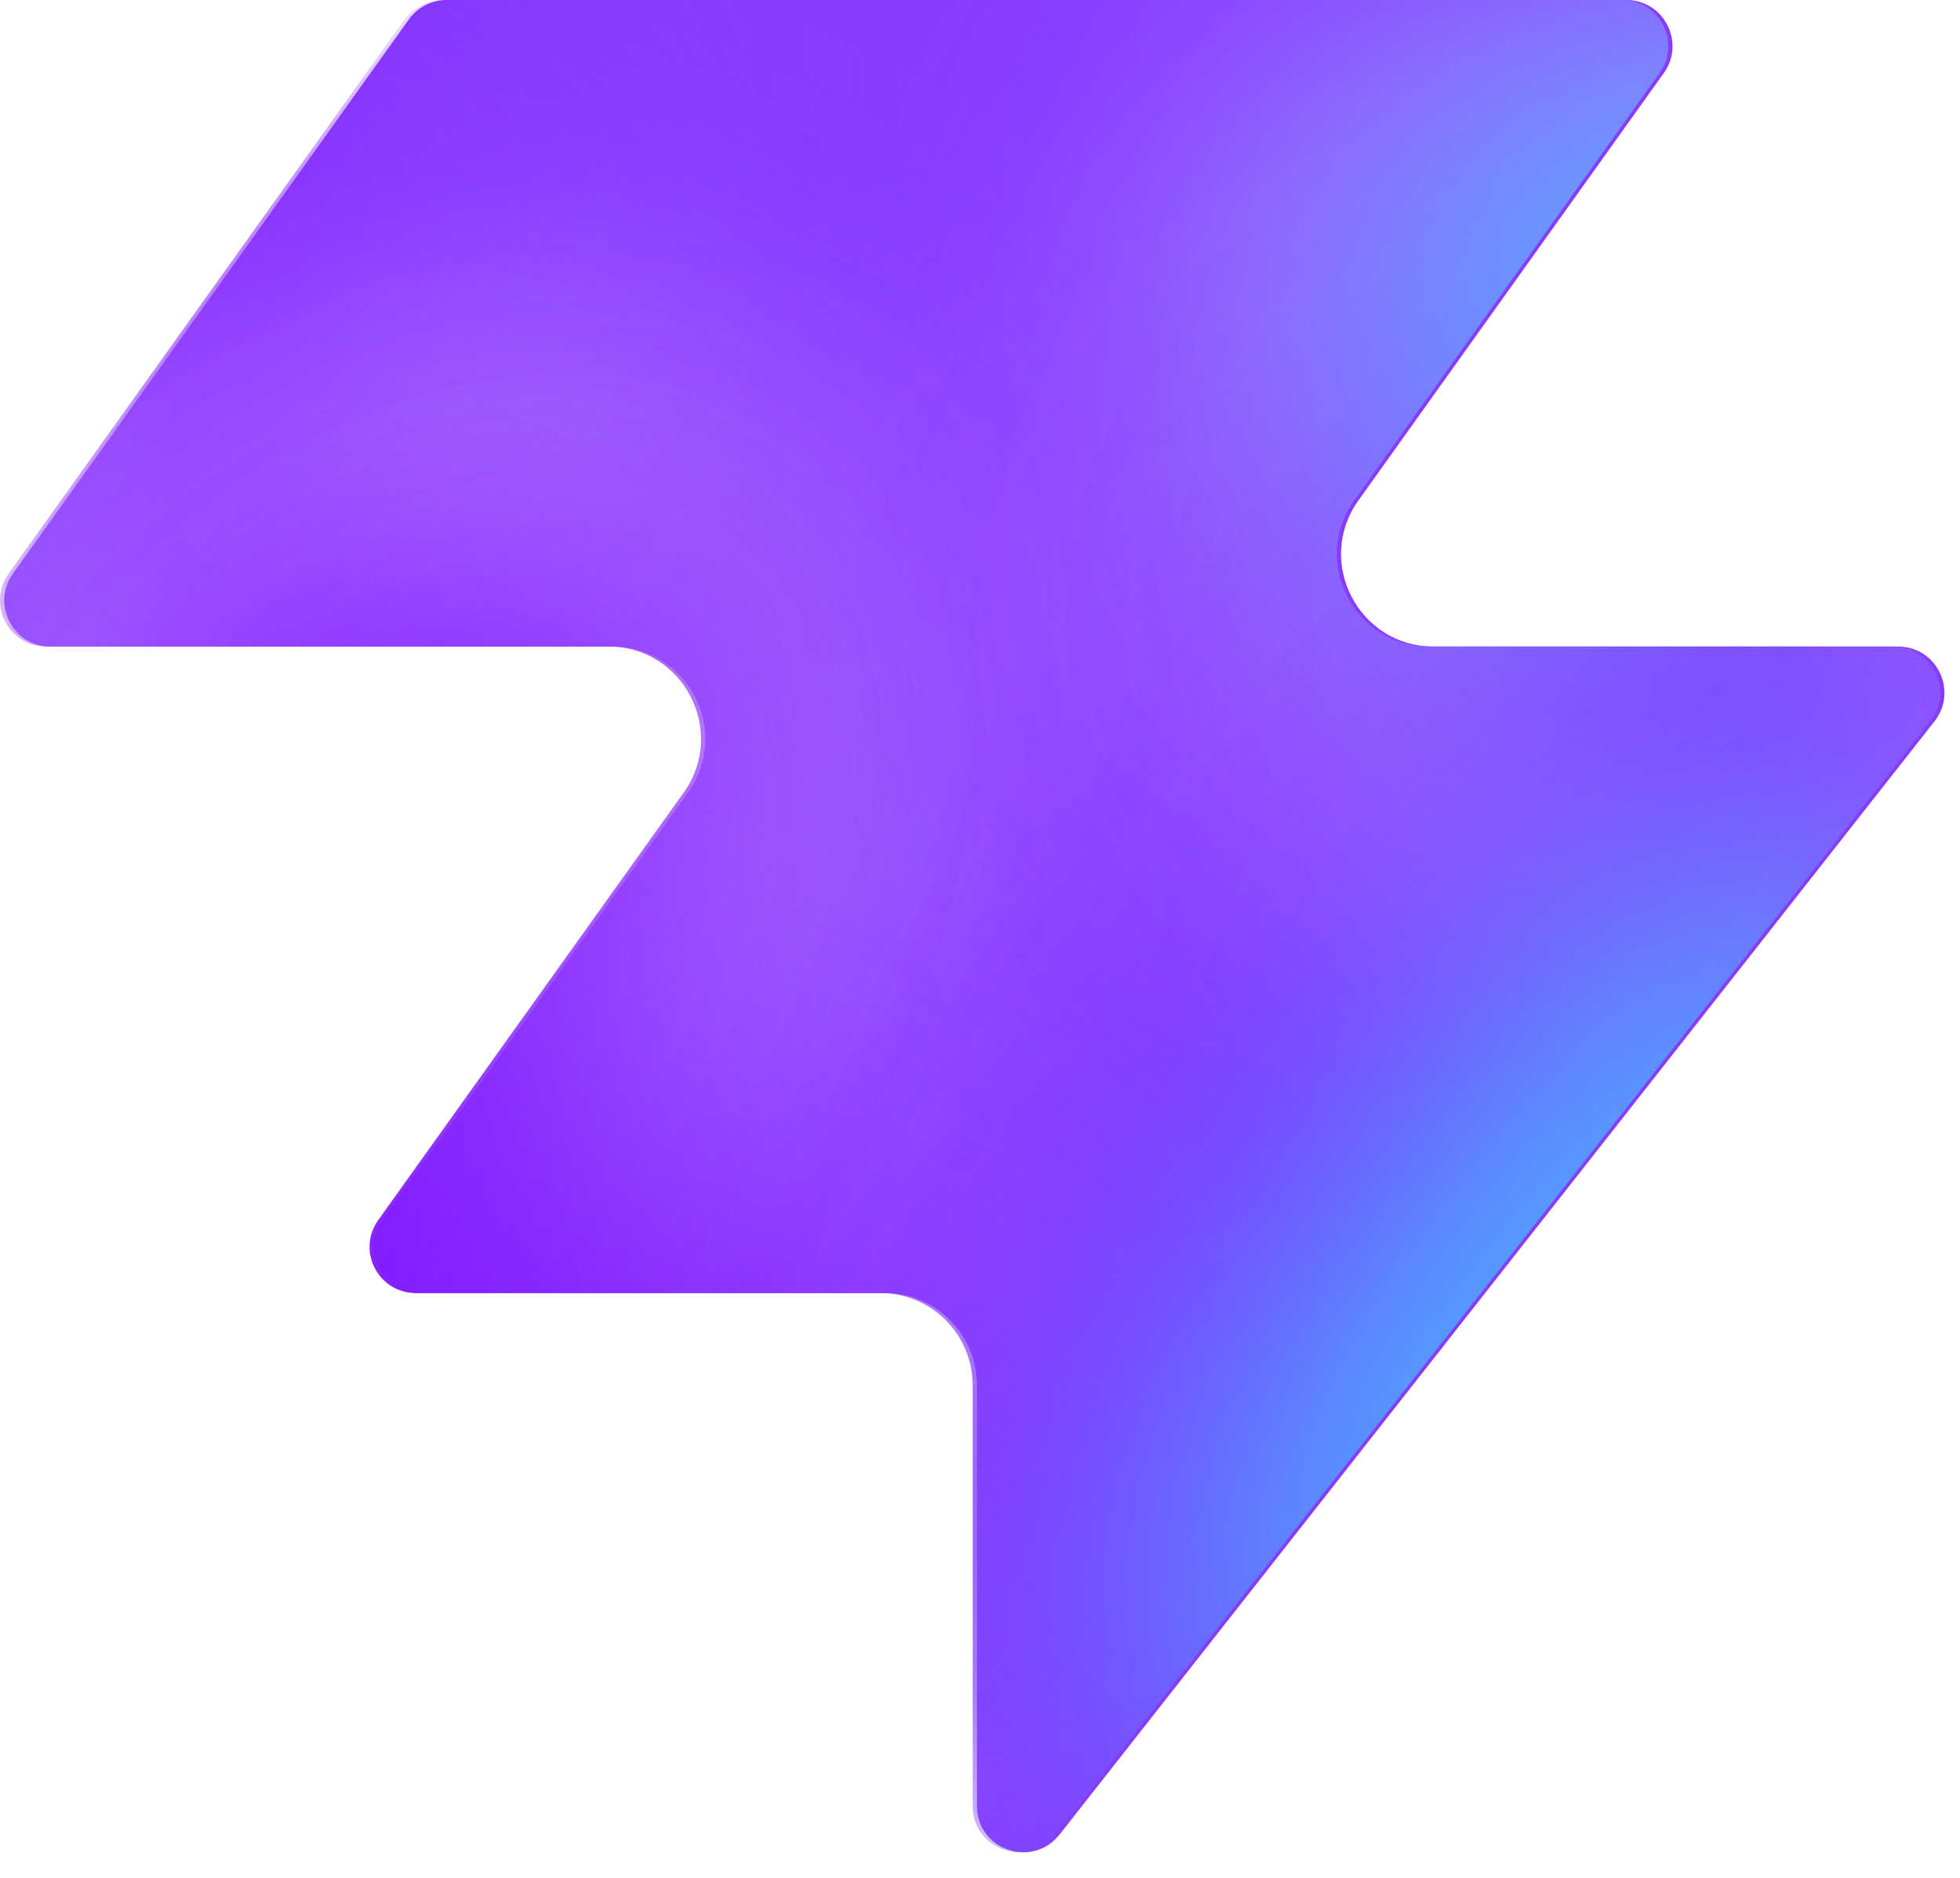
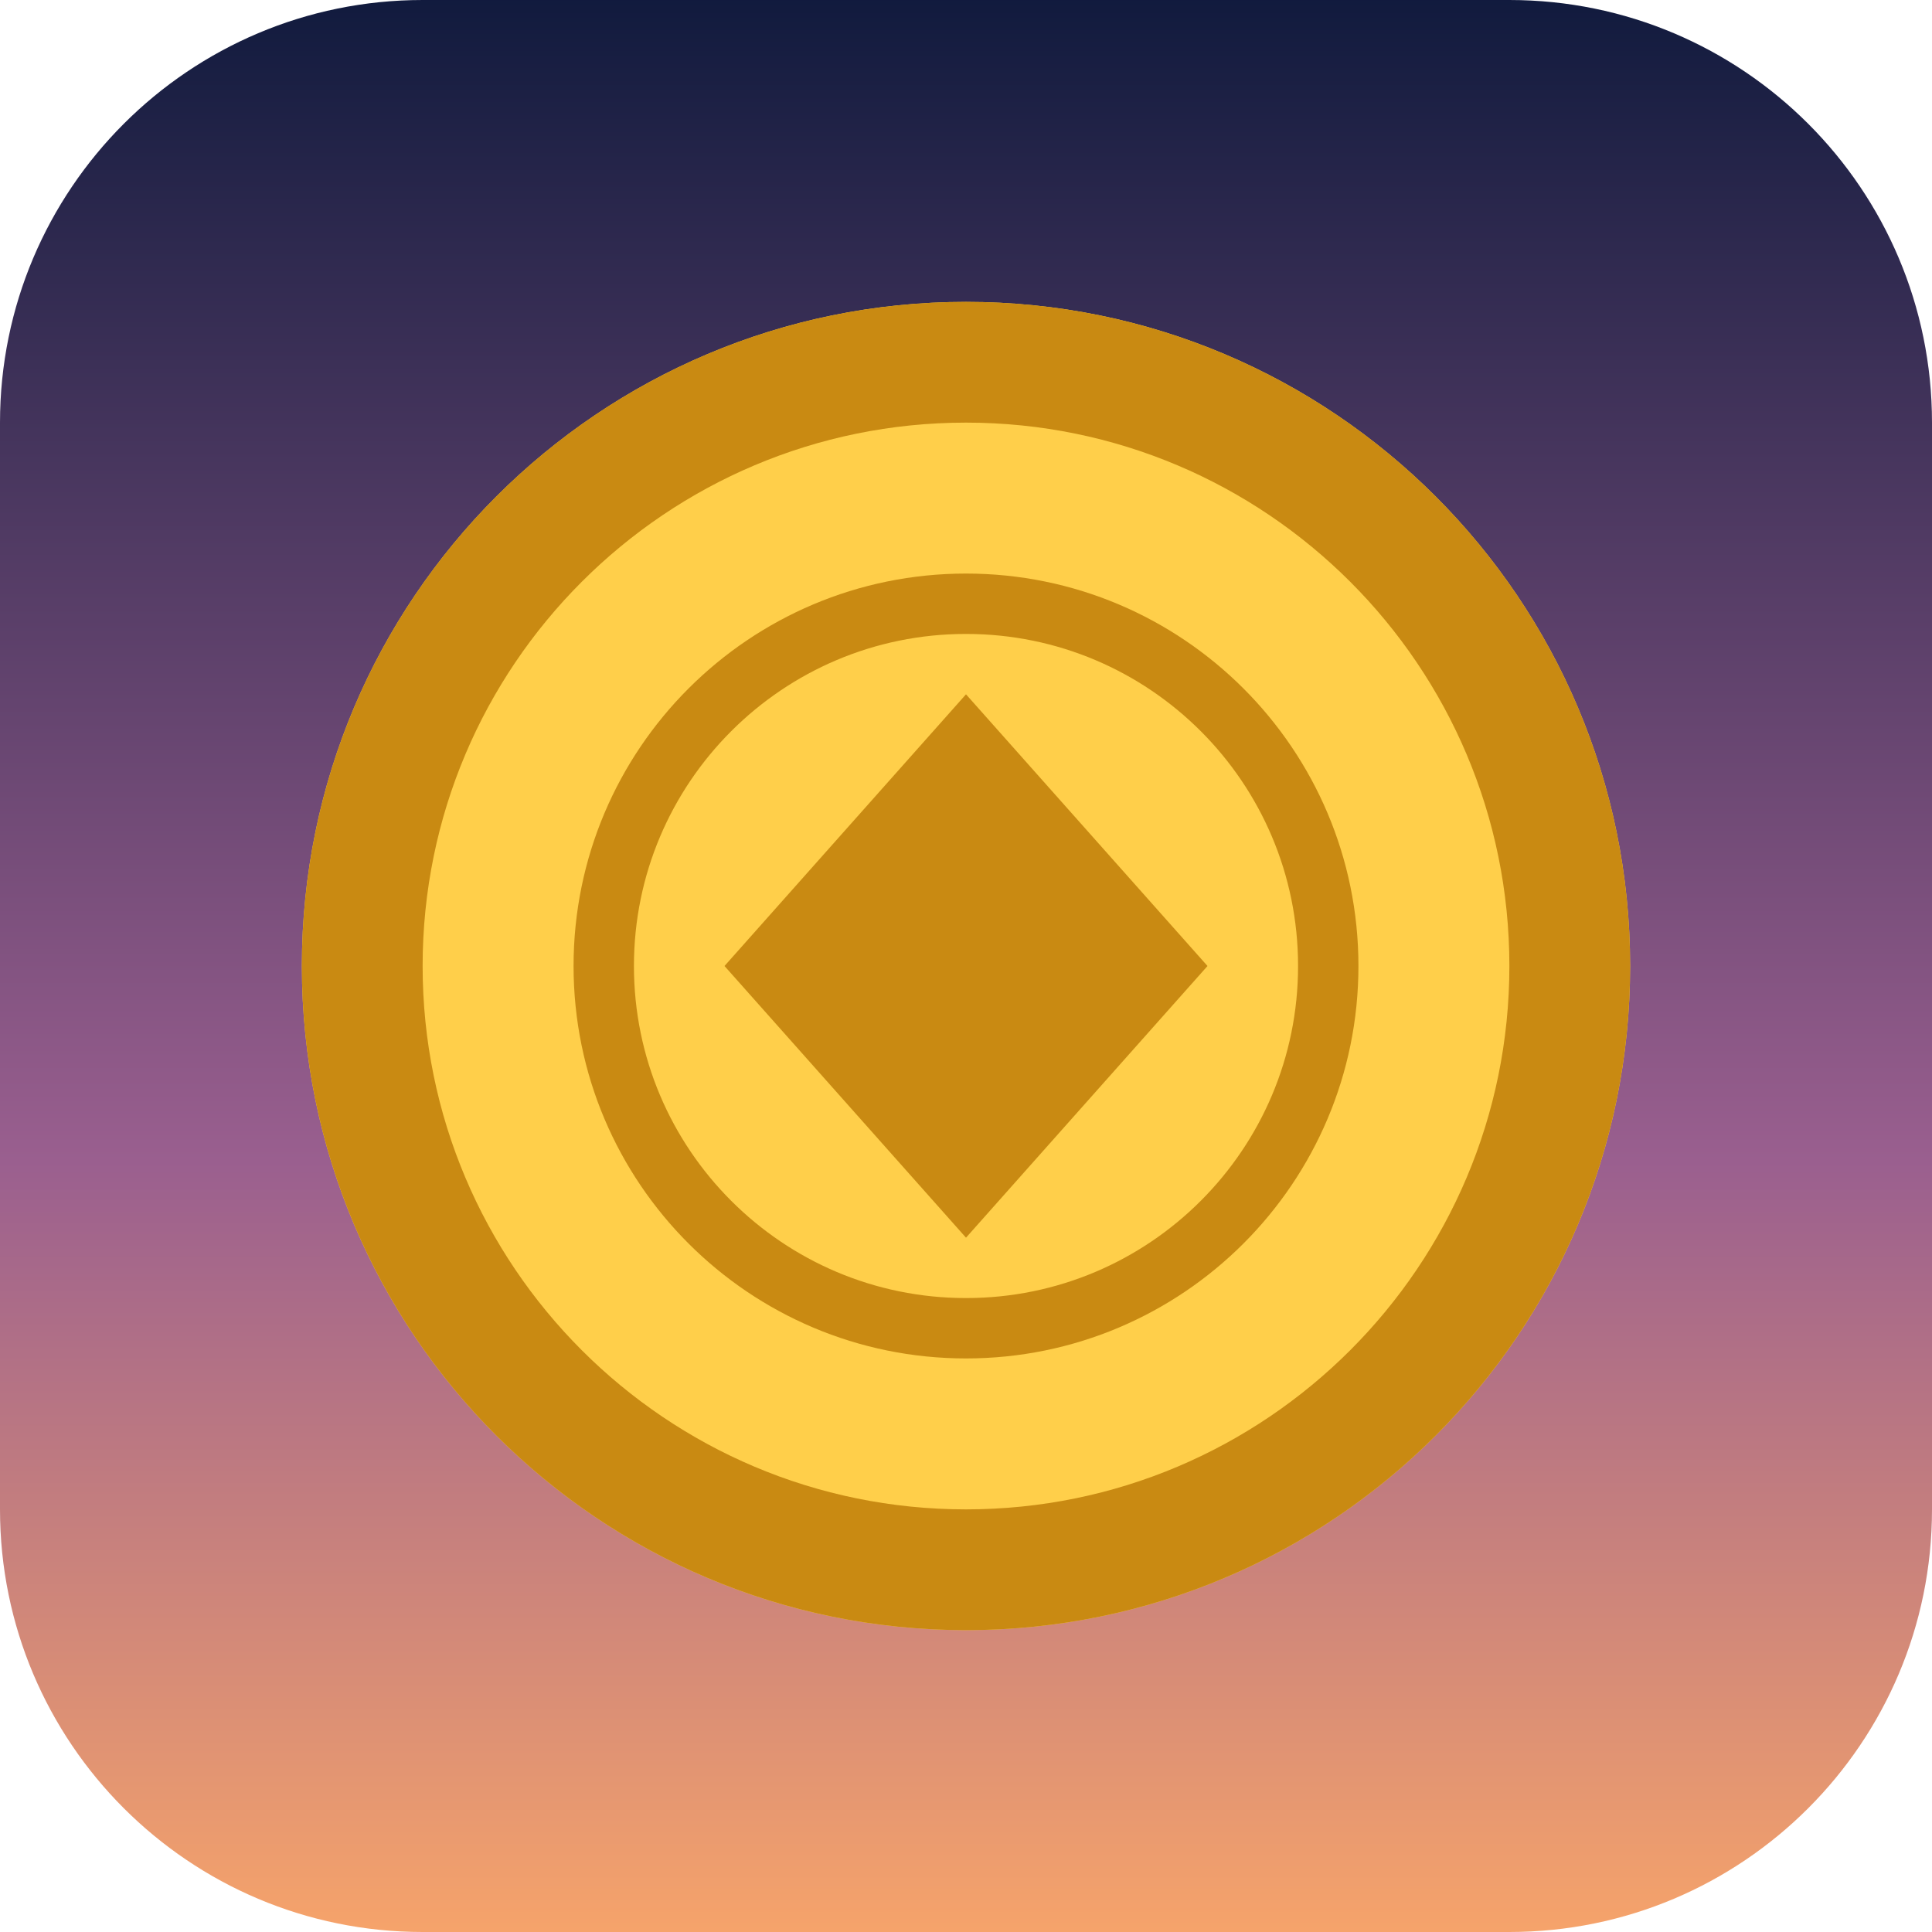
- <svg xmlns="http://www.w3.org/2000/svg" width="48" height="46" fill="none" viewBox="0 0 48 46">
-   <path fill="#863bff" d="M25.946 44.938c-.664.845-2.021.375-2.021-.698V33.937a2.26 2.26 0 0 0-2.262-2.262H10.287c-.92 0-1.456-1.04-.92-1.788l7.48-10.471c1.07-1.497 0-3.578-1.842-3.578H1.237c-.92 0-1.456-1.04-.92-1.788L10.013.474c.214-.297.556-.474.92-.474h28.894c.92 0 1.456 1.04.92 1.788l-7.48 10.471c-1.07 1.498 0 3.579 1.842 3.579h11.377c.943 0 1.473 1.088.89 1.83L25.947 44.94z" style="fill:#863bff;fill:color(display-p3 .525 .23 1);fill-opacity:1" />
-   <mask id="a" width="48" height="46" x="0" y="0" maskUnits="userSpaceOnUse" style="mask-type:alpha">
-     <path fill="#000" d="M25.842 44.938c-.664.844-2.021.375-2.021-.698V33.937a2.26 2.26 0 0 0-2.262-2.262H10.183c-.92 0-1.456-1.04-.92-1.788l7.48-10.471c1.07-1.498 0-3.579-1.842-3.579H1.133c-.92 0-1.456-1.04-.92-1.787L9.91.473c.214-.297.556-.474.92-.474h28.894c.92 0 1.456 1.04.92 1.788l-7.48 10.471c-1.07 1.498 0 3.578 1.842 3.578h11.377c.943 0 1.473 1.088.89 1.832L25.843 44.94z" style="fill:#000;fill-opacity:1" />
-   </mask>
-   <g mask="url(#a)">
-     <g filter="url(#b)">
-       <ellipse cx="5.508" cy="14.704" fill="#ede6ff" rx="5.508" ry="14.704" style="fill:#ede6ff;fill:color(display-p3 .927 .903 1);fill-opacity:1" transform="matrix(.00324 1 1 -.00324 -4.47 31.516)" />
-     </g>
-     <g filter="url(#c)">
-       <ellipse cx="10.399" cy="29.851" fill="#ede6ff" rx="10.399" ry="29.851" style="fill:#ede6ff;fill:color(display-p3 .927 .903 1);fill-opacity:1" transform="matrix(.00324 1 1 -.00324 -39.328 7.883)" />
-     </g>
-     <g filter="url(#d)">
-       <ellipse cx="5.508" cy="30.487" fill="#7e14ff" rx="5.508" ry="30.487" style="fill:#7e14ff;fill:color(display-p3 .492 .077 1);fill-opacity:1" transform="rotate(89.814 -25.913 -14.639)scale(1 -1)" />
-     </g>
-     <g filter="url(#e)">
-       <ellipse cx="5.508" cy="30.599" fill="#7e14ff" rx="5.508" ry="30.599" style="fill:#7e14ff;fill:color(display-p3 .492 .077 1);fill-opacity:1" transform="rotate(89.814 -32.644 -3.334)scale(1 -1)" />
-     </g>
-     <g filter="url(#f)">
-       <ellipse cx="5.508" cy="30.599" fill="#7e14ff" rx="5.508" ry="30.599" style="fill:#7e14ff;fill:color(display-p3 .492 .077 1);fill-opacity:1" transform="matrix(.00324 1 1 -.00324 -34.34 30.47)" />
-     </g>
-     <g filter="url(#g)">
-       <ellipse cx="14.072" cy="22.078" fill="#ede6ff" rx="14.072" ry="22.078" style="fill:#ede6ff;fill:color(display-p3 .927 .903 1);fill-opacity:1" transform="rotate(93.35 24.506 48.493)scale(-1 1)" />
-     </g>
-     <g filter="url(#h)">
-       <ellipse cx="3.47" cy="21.501" fill="#7e14ff" rx="3.47" ry="21.501" style="fill:#7e14ff;fill:color(display-p3 .492 .077 1);fill-opacity:1" transform="rotate(89.009 28.708 47.59)scale(-1 1)" />
-     </g>
-     <g filter="url(#i)">
-       <ellipse cx="3.47" cy="21.501" fill="#7e14ff" rx="3.47" ry="21.501" style="fill:#7e14ff;fill:color(display-p3 .492 .077 1);fill-opacity:1" transform="rotate(89.009 28.708 47.59)scale(-1 1)" />
-     </g>
-     <g filter="url(#j)">
-       <ellipse cx=".387" cy="8.972" fill="#7e14ff" rx="4.407" ry="29.108" style="fill:#7e14ff;fill:color(display-p3 .492 .077 1);fill-opacity:1" transform="rotate(39.51 .387 8.972)" />
-     </g>
-     <g filter="url(#k)">
-       <ellipse cx="47.523" cy="-6.092" fill="#7e14ff" rx="4.407" ry="29.108" style="fill:#7e14ff;fill:color(display-p3 .492 .077 1);fill-opacity:1" transform="rotate(37.892 47.523 -6.092)" />
-     </g>
-     <g filter="url(#l)">
-       <ellipse cx="41.412" cy="6.333" fill="#47bfff" rx="5.971" ry="9.665" style="fill:#47bfff;fill:color(display-p3 .28 .748 1);fill-opacity:1" transform="rotate(37.892 41.412 6.333)" />
-     </g>
-     <g filter="url(#m)">
-       <ellipse cx="-1.879" cy="38.332" fill="#7e14ff" rx="4.407" ry="29.108" style="fill:#7e14ff;fill:color(display-p3 .492 .077 1);fill-opacity:1" transform="rotate(37.892 -1.88 38.332)" />
-     </g>
-     <g filter="url(#n)">
-       <ellipse cx="-1.879" cy="38.332" fill="#7e14ff" rx="4.407" ry="29.108" style="fill:#7e14ff;fill:color(display-p3 .492 .077 1);fill-opacity:1" transform="rotate(37.892 -1.88 38.332)" />
-     </g>
-     <g filter="url(#o)">
-       <ellipse cx="35.651" cy="29.907" fill="#7e14ff" rx="4.407" ry="29.108" style="fill:#7e14ff;fill:color(display-p3 .492 .077 1);fill-opacity:1" transform="rotate(37.892 35.651 29.907)" />
-     </g>
-     <g filter="url(#p)">
-       <ellipse cx="38.418" cy="32.4" fill="#47bfff" rx="5.971" ry="15.297" style="fill:#47bfff;fill:color(display-p3 .28 .748 1);fill-opacity:1" transform="rotate(37.892 38.418 32.4)" />
-     </g>
-   </g>
+ <svg xmlns="http://www.w3.org/2000/svg" viewBox="0 0 64 64">
  <defs>
-     <filter id="b" width="60.045" height="41.654" x="-19.77" y="16.149" color-interpolation-filters="sRGB" filterUnits="userSpaceOnUse">
-       <feFlood flood-opacity="0" result="BackgroundImageFix" />
-       <feBlend in="SourceGraphic" in2="BackgroundImageFix" result="shape" />
-       <feGaussianBlur result="effect1_foregroundBlur_2002_17158" stdDeviation="7.659" />
-     </filter>
-     <filter id="c" width="90.34" height="51.437" x="-54.613" y="-7.533" color-interpolation-filters="sRGB" filterUnits="userSpaceOnUse">
-       <feFlood flood-opacity="0" result="BackgroundImageFix" />
-       <feBlend in="SourceGraphic" in2="BackgroundImageFix" result="shape" />
-       <feGaussianBlur result="effect1_foregroundBlur_2002_17158" stdDeviation="7.659" />
-     </filter>
-     <filter id="d" width="79.355" height="29.4" x="-49.64" y="2.03" color-interpolation-filters="sRGB" filterUnits="userSpaceOnUse">
-       <feFlood flood-opacity="0" result="BackgroundImageFix" />
-       <feBlend in="SourceGraphic" in2="BackgroundImageFix" result="shape" />
-       <feGaussianBlur result="effect1_foregroundBlur_2002_17158" stdDeviation="4.596" />
-     </filter>
-     <filter id="e" width="79.579" height="29.4" x="-45.045" y="20.029" color-interpolation-filters="sRGB" filterUnits="userSpaceOnUse">
-       <feFlood flood-opacity="0" result="BackgroundImageFix" />
-       <feBlend in="SourceGraphic" in2="BackgroundImageFix" result="shape" />
-       <feGaussianBlur result="effect1_foregroundBlur_2002_17158" stdDeviation="4.596" />
-     </filter>
-     <filter id="f" width="79.579" height="29.4" x="-43.513" y="21.178" color-interpolation-filters="sRGB" filterUnits="userSpaceOnUse">
-       <feFlood flood-opacity="0" result="BackgroundImageFix" />
-       <feBlend in="SourceGraphic" in2="BackgroundImageFix" result="shape" />
-       <feGaussianBlur result="effect1_foregroundBlur_2002_17158" stdDeviation="4.596" />
-     </filter>
-     <filter id="g" width="74.749" height="58.852" x="15.756" y="-17.901" color-interpolation-filters="sRGB" filterUnits="userSpaceOnUse">
-       <feFlood flood-opacity="0" result="BackgroundImageFix" />
-       <feBlend in="SourceGraphic" in2="BackgroundImageFix" result="shape" />
-       <feGaussianBlur result="effect1_foregroundBlur_2002_17158" stdDeviation="7.659" />
-     </filter>
-     <filter id="h" width="61.377" height="25.362" x="23.548" y="2.284" color-interpolation-filters="sRGB" filterUnits="userSpaceOnUse">
-       <feFlood flood-opacity="0" result="BackgroundImageFix" />
-       <feBlend in="SourceGraphic" in2="BackgroundImageFix" result="shape" />
-       <feGaussianBlur result="effect1_foregroundBlur_2002_17158" stdDeviation="4.596" />
-     </filter>
-     <filter id="i" width="61.377" height="25.362" x="23.548" y="2.284" color-interpolation-filters="sRGB" filterUnits="userSpaceOnUse">
-       <feFlood flood-opacity="0" result="BackgroundImageFix" />
-       <feBlend in="SourceGraphic" in2="BackgroundImageFix" result="shape" />
-       <feGaussianBlur result="effect1_foregroundBlur_2002_17158" stdDeviation="4.596" />
-     </filter>
-     <filter id="j" width="56.045" height="63.649" x="-27.636" y="-22.853" color-interpolation-filters="sRGB" filterUnits="userSpaceOnUse">
-       <feFlood flood-opacity="0" result="BackgroundImageFix" />
-       <feBlend in="SourceGraphic" in2="BackgroundImageFix" result="shape" />
-       <feGaussianBlur result="effect1_foregroundBlur_2002_17158" stdDeviation="4.596" />
-     </filter>
-     <filter id="k" width="54.814" height="64.646" x="20.116" y="-38.415" color-interpolation-filters="sRGB" filterUnits="userSpaceOnUse">
-       <feFlood flood-opacity="0" result="BackgroundImageFix" />
-       <feBlend in="SourceGraphic" in2="BackgroundImageFix" result="shape" />
-       <feGaussianBlur result="effect1_foregroundBlur_2002_17158" stdDeviation="4.596" />
-     </filter>
-     <filter id="l" width="33.541" height="35.313" x="24.641" y="-11.323" color-interpolation-filters="sRGB" filterUnits="userSpaceOnUse">
-       <feFlood flood-opacity="0" result="BackgroundImageFix" />
-       <feBlend in="SourceGraphic" in2="BackgroundImageFix" result="shape" />
-       <feGaussianBlur result="effect1_foregroundBlur_2002_17158" stdDeviation="4.596" />
-     </filter>
-     <filter id="m" width="54.814" height="64.646" x="-29.286" y="6.009" color-interpolation-filters="sRGB" filterUnits="userSpaceOnUse">
-       <feFlood flood-opacity="0" result="BackgroundImageFix" />
-       <feBlend in="SourceGraphic" in2="BackgroundImageFix" result="shape" />
-       <feGaussianBlur result="effect1_foregroundBlur_2002_17158" stdDeviation="4.596" />
-     </filter>
-     <filter id="n" width="54.814" height="64.646" x="-29.286" y="6.009" color-interpolation-filters="sRGB" filterUnits="userSpaceOnUse">
-       <feFlood flood-opacity="0" result="BackgroundImageFix" />
-       <feBlend in="SourceGraphic" in2="BackgroundImageFix" result="shape" />
-       <feGaussianBlur result="effect1_foregroundBlur_2002_17158" stdDeviation="4.596" />
-     </filter>
-     <filter id="o" width="54.814" height="64.646" x="8.244" y="-2.416" color-interpolation-filters="sRGB" filterUnits="userSpaceOnUse">
-       <feFlood flood-opacity="0" result="BackgroundImageFix" />
-       <feBlend in="SourceGraphic" in2="BackgroundImageFix" result="shape" />
-       <feGaussianBlur result="effect1_foregroundBlur_2002_17158" stdDeviation="4.596" />
-     </filter>
-     <filter id="p" width="39.409" height="43.623" x="18.713" y="10.588" color-interpolation-filters="sRGB" filterUnits="userSpaceOnUse">
-       <feFlood flood-opacity="0" result="BackgroundImageFix" />
-       <feBlend in="SourceGraphic" in2="BackgroundImageFix" result="shape" />
-       <feGaussianBlur result="effect1_foregroundBlur_2002_17158" stdDeviation="4.596" />
-     </filter>
+     <linearGradient id="sky" x1="0" y1="0" x2="0" y2="1">
+       <stop offset="0" stop-color="#101a3d" />
+       <stop offset="0.6" stop-color="#9a5f8f" />
+       <stop offset="1" stop-color="#f7a46a" />
+     </linearGradient>
  </defs>
+   <rect width="64" height="64" rx="14" fill="url(#sky)" />
+   <circle cx="32" cy="32" r="22" fill="#ffcf4a" />
+   <circle cx="32" cy="32" r="20" fill="none" stroke="#c98a12" stroke-width="4" />
+   <circle cx="32" cy="32" r="12" fill="none" stroke="#c98a12" stroke-width="2" />
+   <path d="M32 23 L40 32 L32 41 L24 32 Z" fill="#c98a12" />
</svg>
